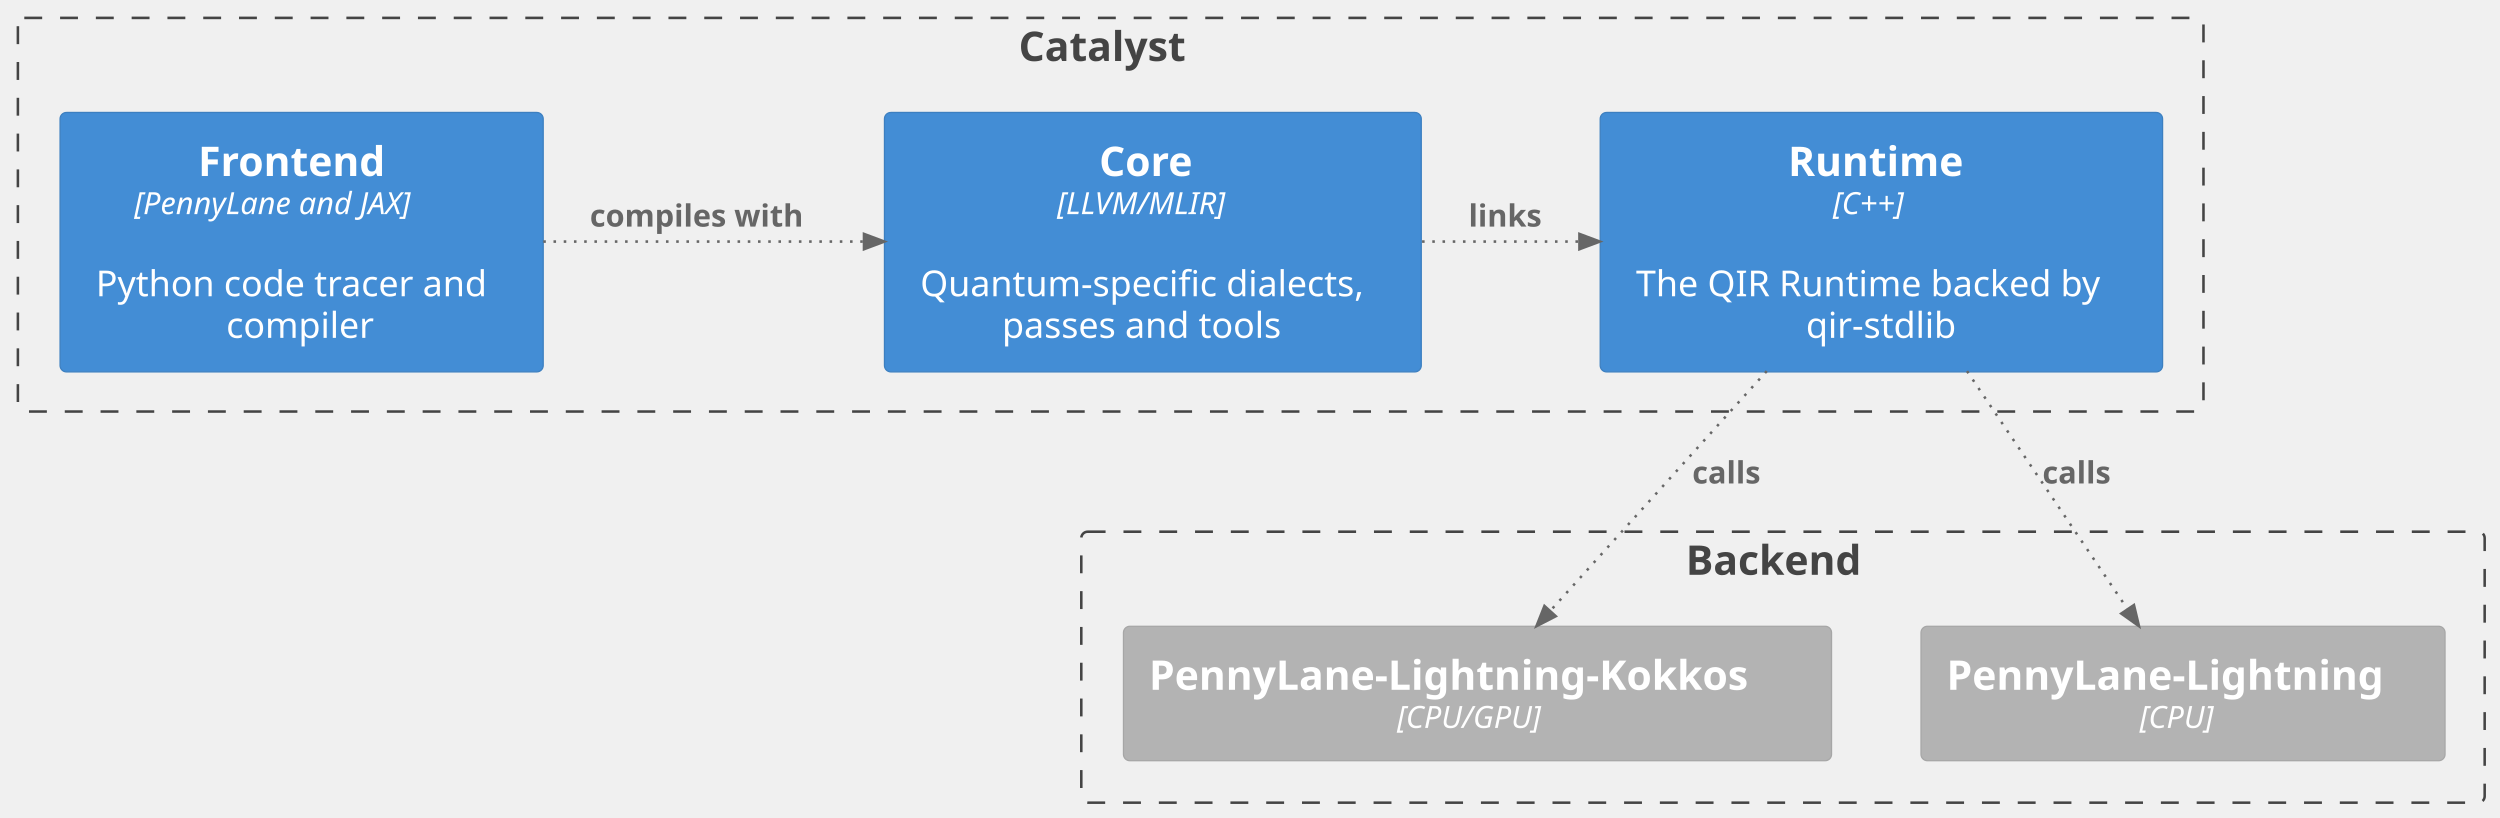
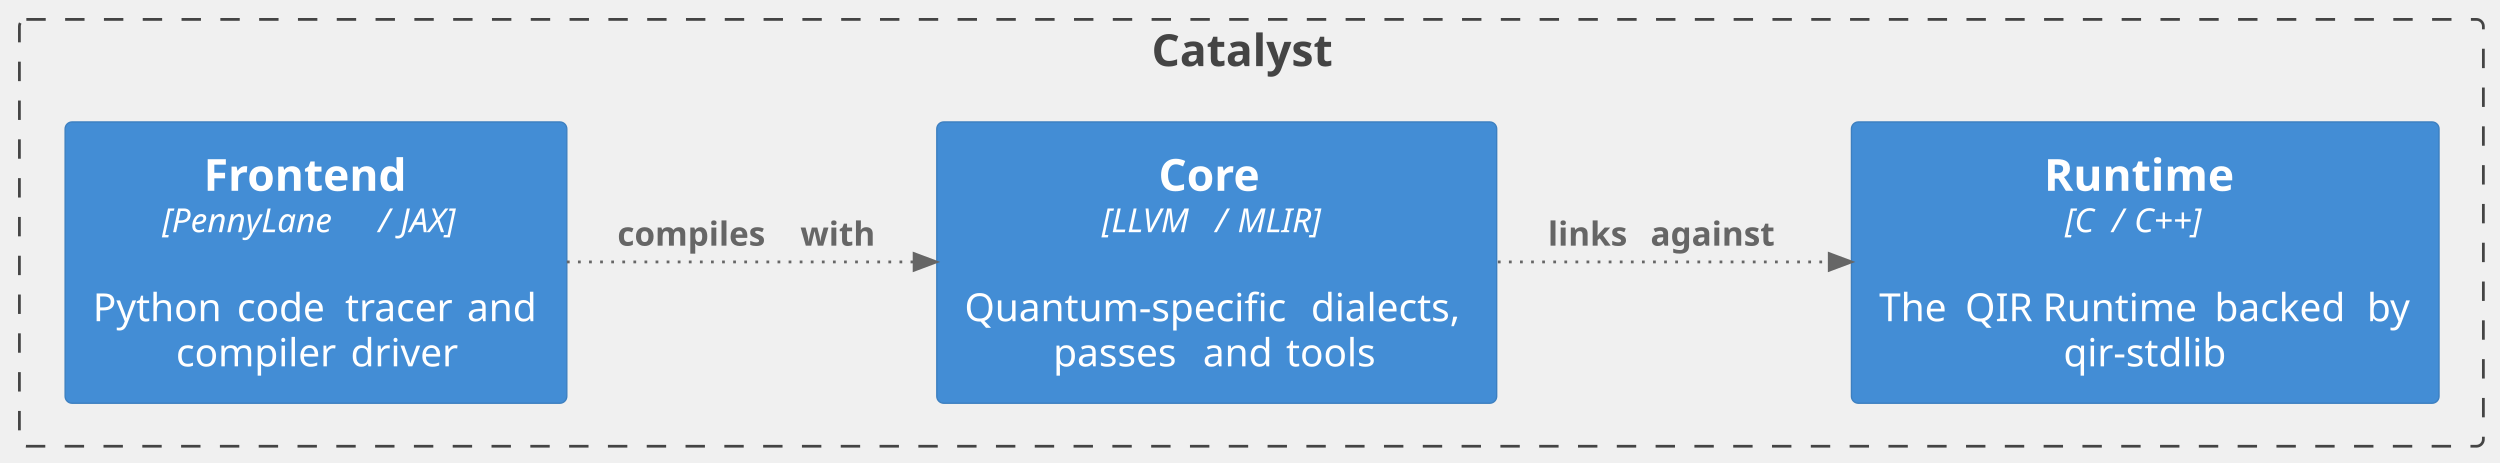
- <svg xmlns="http://www.w3.org/2000/svg" xmlns:xlink="http://www.w3.org/1999/xlink" contentStyleType="text/css" height="320px" preserveAspectRatio="none" style="width:978px;height:320px;background:#FFFFFF;" version="1.1" viewBox="0 0 978 320" width="978px" zoomAndPan="magnify">
+ <svg xmlns="http://www.w3.org/2000/svg" xmlns:xlink="http://www.w3.org/1999/xlink" contentStyleType="text/css" height="167px" preserveAspectRatio="none" style="width:902px;height:167px;background:#FFFFFF;" version="1.1" viewBox="0 0 902 167" width="902px" zoomAndPan="magnify">
  <defs />
  <g>
    <g id="cluster_c1">
      <a href="https://github.com/plantuml-stdlib/C4-PlantUML" target="_top" title="https://github.com/plantuml-stdlib/C4-PlantUML" xlink:actuate="onRequest" xlink:href="https://github.com/plantuml-stdlib/C4-PlantUML" xlink:show="new" xlink:title="https://github.com/plantuml-stdlib/C4-PlantUML" xlink:type="simple">
-         <rect fill="none" height="154" rx="2.5" ry="2.5" style="stroke:#444444;stroke-width:1.0;stroke-dasharray:7.0,7.0;" width="855" x="7" y="7" />
-         <text fill="#444444" font-family="sans-serif" font-size="16" font-weight="bold" lengthAdjust="spacing" textLength="72" x="398.5" y="23.852">Catalyst</text>
-       </a>
-     </g>
-     <g id="cluster_c2">
-       <a href="https://github.com/plantuml-stdlib/C4-PlantUML" target="_top" title="https://github.com/plantuml-stdlib/C4-PlantUML" xlink:actuate="onRequest" xlink:href="https://github.com/plantuml-stdlib/C4-PlantUML" xlink:show="new" xlink:title="https://github.com/plantuml-stdlib/C4-PlantUML" xlink:type="simple">
-         <rect fill="none" height="106" rx="2.5" ry="2.5" style="stroke:#444444;stroke-width:1.0;stroke-dasharray:7.0,7.0;" width="549" x="423" y="208" />
-         <text fill="#444444" font-family="sans-serif" font-size="16" font-weight="bold" lengthAdjust="spacing" textLength="76" x="659.5" y="224.852">Backend</text>
+         <rect fill="none" height="154" rx="2.5" ry="2.5" style="stroke:#444444;stroke-width:1.0;stroke-dasharray:7.0,7.0;" width="889" x="7" y="7" />
+         <text fill="#444444" font-family="sans-serif" font-size="16" font-weight="bold" lengthAdjust="spacing" textLength="72" x="415.5" y="23.852">Catalyst</text>
      </a>
    </g>
    <g id="elem__tracer_">
-       <rect fill="#438DD5" height="101.484" rx="2.5" ry="2.5" style="stroke:#3C7FC0;stroke-width:0.5;" width="189" x="23.5" y="44" />
-       <text fill="#FFFFFF" font-family="sans-serif" font-size="16" font-weight="bold" lengthAdjust="spacing" textLength="81" x="77.5" y="68.852">Frontend</text>
-       <text fill="#FFFFFF" font-family="sans-serif" font-size="12" font-style="italic" lengthAdjust="spacing" textLength="131" x="52.5" y="83.764">[PennyLane and JAX]</text>
-       <text fill="#FFFFFF" font-family="sans-serif" font-size="14" lengthAdjust="spacing" textLength="4" x="116" y="99.589"> </text>
-       <text fill="#FFFFFF" font-family="sans-serif" font-size="14" lengthAdjust="spacing" textLength="161" x="37.5" y="115.886">Python code tracer and</text>
-       <text fill="#FFFFFF" font-family="sans-serif" font-size="14" lengthAdjust="spacing" textLength="59" x="88.5" y="132.183">compiler</text>
+       <rect fill="#438DD5" height="101.484" rx="2.5" ry="2.5" style="stroke:#3C7FC0;stroke-width:0.5;" width="181" x="23.5" y="44" />
+       <text fill="#FFFFFF" font-family="sans-serif" font-size="16" font-weight="bold" lengthAdjust="spacing" textLength="81" x="73.5" y="68.852">Frontend</text>
+       <text fill="#FFFFFF" font-family="sans-serif" font-size="12" font-style="italic" lengthAdjust="spacing" textLength="74" x="58.5" y="83.764">[PennyLane</text>
+       <text fill="#FFFFFF" font-family="sans-serif" font-size="12" font-style="italic" lengthAdjust="spacing" textLength="4" x="132.5" y="83.764"> </text>
+       <text fill="#FFFFFF" font-family="sans-serif" font-size="12" font-style="italic" lengthAdjust="spacing" textLength="4" x="136.5" y="83.764">/</text>
+       <text fill="#FFFFFF" font-family="sans-serif" font-size="12" font-style="italic" lengthAdjust="spacing" textLength="4" x="140.5" y="83.764"> </text>
+       <text fill="#FFFFFF" font-family="sans-serif" font-size="12" font-style="italic" lengthAdjust="spacing" textLength="25" x="144.5" y="83.764">JAX]</text>
+       <text fill="#FFFFFF" font-family="sans-serif" font-size="14" lengthAdjust="spacing" textLength="4" x="112" y="99.589"> </text>
+       <text fill="#FFFFFF" font-family="sans-serif" font-size="14" lengthAdjust="spacing" textLength="48" x="33.5" y="115.886">Python</text>
+       <text fill="#FFFFFF" font-family="sans-serif" font-size="14" lengthAdjust="spacing" textLength="4" x="81.5" y="115.886"> </text>
+       <text fill="#FFFFFF" font-family="sans-serif" font-size="14" lengthAdjust="spacing" textLength="35" x="85.5" y="115.886">code</text>
+       <text fill="#FFFFFF" font-family="sans-serif" font-size="14" lengthAdjust="spacing" textLength="4" x="120.5" y="115.886"> </text>
+       <text fill="#FFFFFF" font-family="sans-serif" font-size="14" lengthAdjust="spacing" textLength="40" x="124.5" y="115.886">tracer</text>
+       <text fill="#FFFFFF" font-family="sans-serif" font-size="14" lengthAdjust="spacing" textLength="4" x="164.5" y="115.886"> </text>
+       <text fill="#FFFFFF" font-family="sans-serif" font-size="14" lengthAdjust="spacing" textLength="26" x="168.5" y="115.886">and</text>
+       <text fill="#FFFFFF" font-family="sans-serif" font-size="14" lengthAdjust="spacing" textLength="59" x="63.5" y="132.183">compiler</text>
+       <text fill="#FFFFFF" font-family="sans-serif" font-size="14" lengthAdjust="spacing" textLength="4" x="122.5" y="132.183"> </text>
+       <text fill="#FFFFFF" font-family="sans-serif" font-size="14" lengthAdjust="spacing" textLength="38" x="126.5" y="132.183">driver</text>
    </g>
    <g id="elem__qopt_">
-       <rect fill="#438DD5" height="101.484" rx="2.5" ry="2.5" style="stroke:#3C7FC0;stroke-width:0.5;" width="210" x="346" y="44" />
-       <text fill="#FFFFFF" font-family="sans-serif" font-size="16" font-weight="bold" lengthAdjust="spacing" textLength="42" x="430" y="68.852">Core</text>
-       <text fill="#FFFFFF" font-family="sans-serif" font-size="12" font-style="italic" lengthAdjust="spacing" textLength="75" x="413.5" y="83.764">[LLVM/MLIR]</text>
-       <text fill="#FFFFFF" font-family="sans-serif" font-size="14" lengthAdjust="spacing" textLength="4" x="449" y="99.589"> </text>
-       <text fill="#FFFFFF" font-family="sans-serif" font-size="14" lengthAdjust="spacing" textLength="182" x="360" y="115.886">Quantum-specific dialects,</text>
-       <text fill="#FFFFFF" font-family="sans-serif" font-size="14" lengthAdjust="spacing" textLength="118" x="392" y="132.183">passes and tools</text>
+       <rect fill="#438DD5" height="101.484" rx="2.5" ry="2.5" style="stroke:#3C7FC0;stroke-width:0.5;" width="202" x="338" y="44" />
+       <text fill="#FFFFFF" font-family="sans-serif" font-size="16" font-weight="bold" lengthAdjust="spacing" textLength="42" x="418" y="68.852">Core</text>
+       <text fill="#FFFFFF" font-family="sans-serif" font-size="12" font-style="italic" lengthAdjust="spacing" textLength="37" x="397.5" y="83.764">[LLVM</text>
+       <text fill="#FFFFFF" font-family="sans-serif" font-size="12" font-style="italic" lengthAdjust="spacing" textLength="4" x="434.5" y="83.764"> </text>
+       <text fill="#FFFFFF" font-family="sans-serif" font-size="12" font-style="italic" lengthAdjust="spacing" textLength="4" x="438.5" y="83.764">/</text>
+       <text fill="#FFFFFF" font-family="sans-serif" font-size="12" font-style="italic" lengthAdjust="spacing" textLength="4" x="442.5" y="83.764"> </text>
+       <text fill="#FFFFFF" font-family="sans-serif" font-size="12" font-style="italic" lengthAdjust="spacing" textLength="34" x="446.5" y="83.764">MLIR]</text>
+       <text fill="#FFFFFF" font-family="sans-serif" font-size="14" lengthAdjust="spacing" textLength="4" x="437" y="99.589"> </text>
+       <text fill="#FFFFFF" font-family="sans-serif" font-size="14" lengthAdjust="spacing" textLength="121" x="348" y="115.886">Quantum-specific</text>
+       <text fill="#FFFFFF" font-family="sans-serif" font-size="14" lengthAdjust="spacing" textLength="4" x="469" y="115.886"> </text>
+       <text fill="#FFFFFF" font-family="sans-serif" font-size="14" lengthAdjust="spacing" textLength="57" x="473" y="115.886">dialects,</text>
+       <text fill="#FFFFFF" font-family="sans-serif" font-size="14" lengthAdjust="spacing" textLength="50" x="380" y="132.183">passes</text>
+       <text fill="#FFFFFF" font-family="sans-serif" font-size="14" lengthAdjust="spacing" textLength="4" x="430" y="132.183"> </text>
+       <text fill="#FFFFFF" font-family="sans-serif" font-size="14" lengthAdjust="spacing" textLength="26" x="434" y="132.183">and</text>
+       <text fill="#FFFFFF" font-family="sans-serif" font-size="14" lengthAdjust="spacing" textLength="4" x="460" y="132.183"> </text>
+       <text fill="#FFFFFF" font-family="sans-serif" font-size="14" lengthAdjust="spacing" textLength="34" x="464" y="132.183">tools</text>
    </g>
    <g id="elem__catalyst_runtime_">
-       <rect fill="#438DD5" height="101.484" rx="2.5" ry="2.5" style="stroke:#3C7FC0;stroke-width:0.5;" width="220" x="626" y="44" />
-       <text fill="#FFFFFF" font-family="sans-serif" font-size="16" font-weight="bold" lengthAdjust="spacing" textLength="73" x="699.5" y="68.852">Runtime</text>
-       <text fill="#FFFFFF" font-family="sans-serif" font-size="12" font-style="italic" lengthAdjust="spacing" textLength="38" x="717" y="83.764">[C++]</text>
-       <text fill="#FFFFFF" font-family="sans-serif" font-size="14" lengthAdjust="spacing" textLength="4" x="734" y="99.589"> </text>
-       <text fill="#FFFFFF" font-family="sans-serif" font-size="14" lengthAdjust="spacing" textLength="192" x="640" y="115.886">The QIR Runtime backed by</text>
-       <text fill="#FFFFFF" font-family="sans-serif" font-size="14" lengthAdjust="spacing" textLength="59" x="706.5" y="132.183">qir-stdlib</text>
-     </g>
-     <g id="elem__pl_lightning_kokkos_">
-       <rect fill="#B3B3B3" height="52.594" rx="2.5" ry="2.5" style="stroke:#A6A6A6;stroke-width:0.5;" width="277" x="439.5" y="245" />
-       <text fill="#FFFFFF" font-family="sans-serif" font-size="16" font-weight="bold" lengthAdjust="spacing" textLength="257" x="449.5" y="269.852">PennyLane-Lightning-Kokkos</text>
-       <text fill="#FFFFFF" font-family="sans-serif" font-size="12" font-style="italic" lengthAdjust="spacing" textLength="63" x="546.5" y="284.764">[CPU/GPU]</text>
-     </g>
-     <g id="elem__pl_lightning_">
-       <rect fill="#B3B3B3" height="52.594" rx="2.5" ry="2.5" style="stroke:#A6A6A6;stroke-width:0.5;" width="205" x="751.5" y="245" />
-       <text fill="#FFFFFF" font-family="sans-serif" font-size="16" font-weight="bold" lengthAdjust="spacing" textLength="185" x="761.5" y="269.852">PennyLane-Lightning</text>
-       <text fill="#FFFFFF" font-family="sans-serif" font-size="12" font-style="italic" lengthAdjust="spacing" textLength="34" x="837" y="284.764">[CPU]</text>
+       <rect fill="#438DD5" height="101.484" rx="2.5" ry="2.5" style="stroke:#3C7FC0;stroke-width:0.5;" width="212" x="668" y="44" />
+       <text fill="#FFFFFF" font-family="sans-serif" font-size="16" font-weight="bold" lengthAdjust="spacing" textLength="73" x="737.5" y="68.852">Runtime</text>
+       <text fill="#FFFFFF" font-family="sans-serif" font-size="12" font-style="italic" lengthAdjust="spacing" textLength="13" x="745" y="83.764">[C</text>
+       <text fill="#FFFFFF" font-family="sans-serif" font-size="12" font-style="italic" lengthAdjust="spacing" textLength="4" x="758" y="83.764"> </text>
+       <text fill="#FFFFFF" font-family="sans-serif" font-size="12" font-style="italic" lengthAdjust="spacing" textLength="4" x="762" y="83.764">/</text>
+       <text fill="#FFFFFF" font-family="sans-serif" font-size="12" font-style="italic" lengthAdjust="spacing" textLength="4" x="766" y="83.764"> </text>
+       <text fill="#FFFFFF" font-family="sans-serif" font-size="12" font-style="italic" lengthAdjust="spacing" textLength="33" x="770" y="83.764">C++]</text>
+       <text fill="#FFFFFF" font-family="sans-serif" font-size="14" lengthAdjust="spacing" textLength="4" x="772" y="99.589"> </text>
+       <text fill="#FFFFFF" font-family="sans-serif" font-size="14" lengthAdjust="spacing" textLength="27" x="678" y="115.886">The</text>
+       <text fill="#FFFFFF" font-family="sans-serif" font-size="14" lengthAdjust="spacing" textLength="4" x="705" y="115.886"> </text>
+       <text fill="#FFFFFF" font-family="sans-serif" font-size="14" lengthAdjust="spacing" textLength="24" x="709" y="115.886">QIR</text>
+       <text fill="#FFFFFF" font-family="sans-serif" font-size="14" lengthAdjust="spacing" textLength="4" x="733" y="115.886"> </text>
+       <text fill="#FFFFFF" font-family="sans-serif" font-size="14" lengthAdjust="spacing" textLength="58" x="737" y="115.886">Runtime</text>
+       <text fill="#FFFFFF" font-family="sans-serif" font-size="14" lengthAdjust="spacing" textLength="4" x="795" y="115.886"> </text>
+       <text fill="#FFFFFF" font-family="sans-serif" font-size="14" lengthAdjust="spacing" textLength="51" x="799" y="115.886">backed</text>
+       <text fill="#FFFFFF" font-family="sans-serif" font-size="14" lengthAdjust="spacing" textLength="4" x="850" y="115.886"> </text>
+       <text fill="#FFFFFF" font-family="sans-serif" font-size="14" lengthAdjust="spacing" textLength="16" x="854" y="115.886">by</text>
+       <text fill="#FFFFFF" font-family="sans-serif" font-size="14" lengthAdjust="spacing" textLength="59" x="744.5" y="132.183">qir-stdlib</text>
    </g>
    <g id="link__tracer___qopt_">
-       <path d="M212.53,94.5 C251.56,94.5 297.12,94.5 337.9,94.5 " fill="none" id="_tracer_-to-_qopt_" style="stroke:#666666;stroke-width:1.0;stroke-dasharray:1.0,3.0;" />
-       <polygon fill="#666666" points="345.99,94.5,337.99,91.5,337.99,97.5,345.99,94.5" style="stroke:#666666;stroke-width:1.0;" />
-       <text fill="#666666" font-family="sans-serif" font-size="12" font-weight="bold" lengthAdjust="spacing" textLength="97" x="230.75" y="88.639">compiles with</text>
+       <path d="M204.53,94.5 C243.36,94.5 289.05,94.5 329.74,94.5 " fill="none" id="_tracer_-to-_qopt_" style="stroke:#666666;stroke-width:1.0;stroke-dasharray:1.0,3.0;" />
+       <polygon fill="#666666" points="337.81,94.5,329.81,91.5,329.81,97.5,337.81,94.5" style="stroke:#666666;stroke-width:1.0;" />
+       <text fill="#666666" font-family="sans-serif" font-size="12" font-weight="bold" lengthAdjust="spacing" textLength="62" x="222.75" y="88.639">compiles</text>
+       <text fill="#666666" font-family="sans-serif" font-size="12" font-weight="bold" lengthAdjust="spacing" textLength="4" x="284.75" y="88.639"> </text>
+       <text fill="#666666" font-family="sans-serif" font-size="12" font-weight="bold" lengthAdjust="spacing" textLength="31" x="288.75" y="88.639">with</text>
    </g>
    <g id="link__qopt___catalyst_runtime_">
-       <path d="M556.31,94.5 C576.33,94.5 597.4,94.5 617.79,94.5 " fill="none" id="_qopt_-to-_catalyst_runtime_" style="stroke:#666666;stroke-width:1.0;stroke-dasharray:1.0,3.0;" />
-       <polygon fill="#666666" points="625.87,94.5,617.87,91.5,617.87,97.5,625.87,94.5" style="stroke:#666666;stroke-width:1.0;" />
-       <text fill="#666666" font-family="sans-serif" font-size="12" font-weight="bold" lengthAdjust="spacing" textLength="33" x="574.5" y="88.639">links</text>
-     </g>
-     <g id="link__catalyst_runtime___pl_lightning_kokkos_">
-       <path d="M691.15,145.18 C663.95,175.3 630.07,212.83 606.5,238.93 " fill="none" id="_catalyst_runtime_-to-_pl_lightning_kokkos_" style="stroke:#666666;stroke-width:1.0;stroke-dasharray:1.0,3.0;" />
-       <polygon fill="#666666" points="601.04,244.98,608.635,241.066,604.188,237.037,601.04,244.98" style="stroke:#666666;stroke-width:1.0;" />
-       <text fill="#666666" font-family="sans-serif" font-size="12" font-weight="bold" lengthAdjust="spacing" textLength="32" x="662" y="189.139">calls</text>
-     </g>
-     <g id="link__catalyst_runtime___pl_lightning_">
-       <path d="M769.5,145.18 C789.64,175.05 814.69,212.2 832.27,238.27 " fill="none" id="_catalyst_runtime_-to-_pl_lightning_" style="stroke:#666666;stroke-width:1.0;stroke-dasharray:1.0,3.0;" />
-       <polygon fill="#666666" points="836.79,244.98,834.803,236.67,829.829,240.026,836.79,244.98" style="stroke:#666666;stroke-width:1.0;" />
-       <text fill="#666666" font-family="sans-serif" font-size="12" font-weight="bold" lengthAdjust="spacing" textLength="32" x="799" y="189.139">calls</text>
+       <path d="M540.42,94.5 C578.09,94.5 621.06,94.5 659.79,94.5 " fill="none" id="_qopt_-to-_catalyst_runtime_" style="stroke:#666666;stroke-width:1.0;stroke-dasharray:1.0,3.0;" />
+       <polygon fill="#666666" points="667.99,94.5,659.99,91.5,659.99,97.5,667.99,94.5" style="stroke:#666666;stroke-width:1.0;" />
+       <text fill="#666666" font-family="sans-serif" font-size="12" font-weight="bold" lengthAdjust="spacing" textLength="33" x="558.5" y="88.639">links</text>
+       <text fill="#666666" font-family="sans-serif" font-size="12" font-weight="bold" lengthAdjust="spacing" textLength="4" x="591.5" y="88.639"> </text>
+       <text fill="#666666" font-family="sans-serif" font-size="12" font-weight="bold" lengthAdjust="spacing" textLength="54" x="595.5" y="88.639">against</text>
    </g>
  </g>
</svg>
